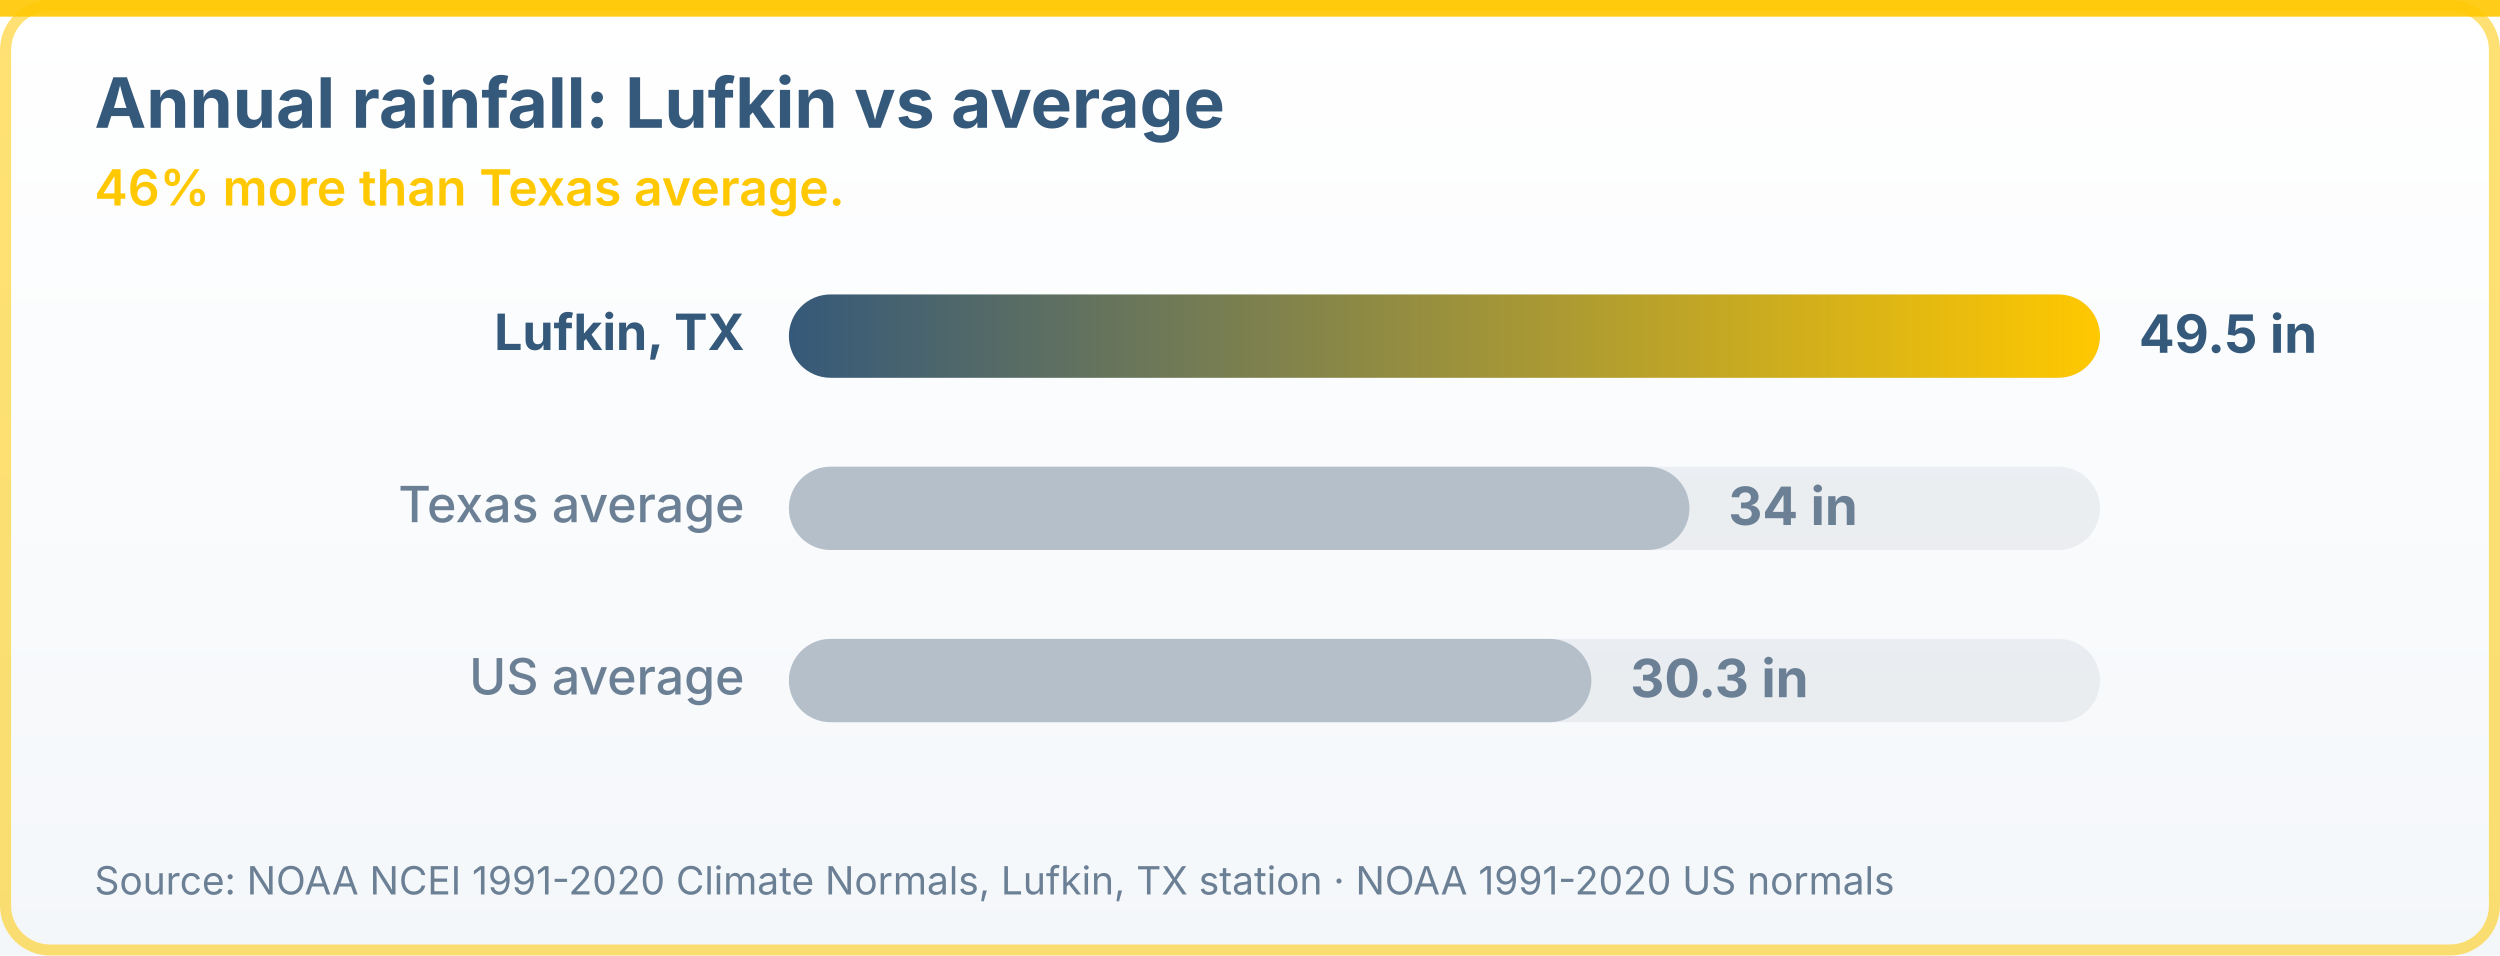
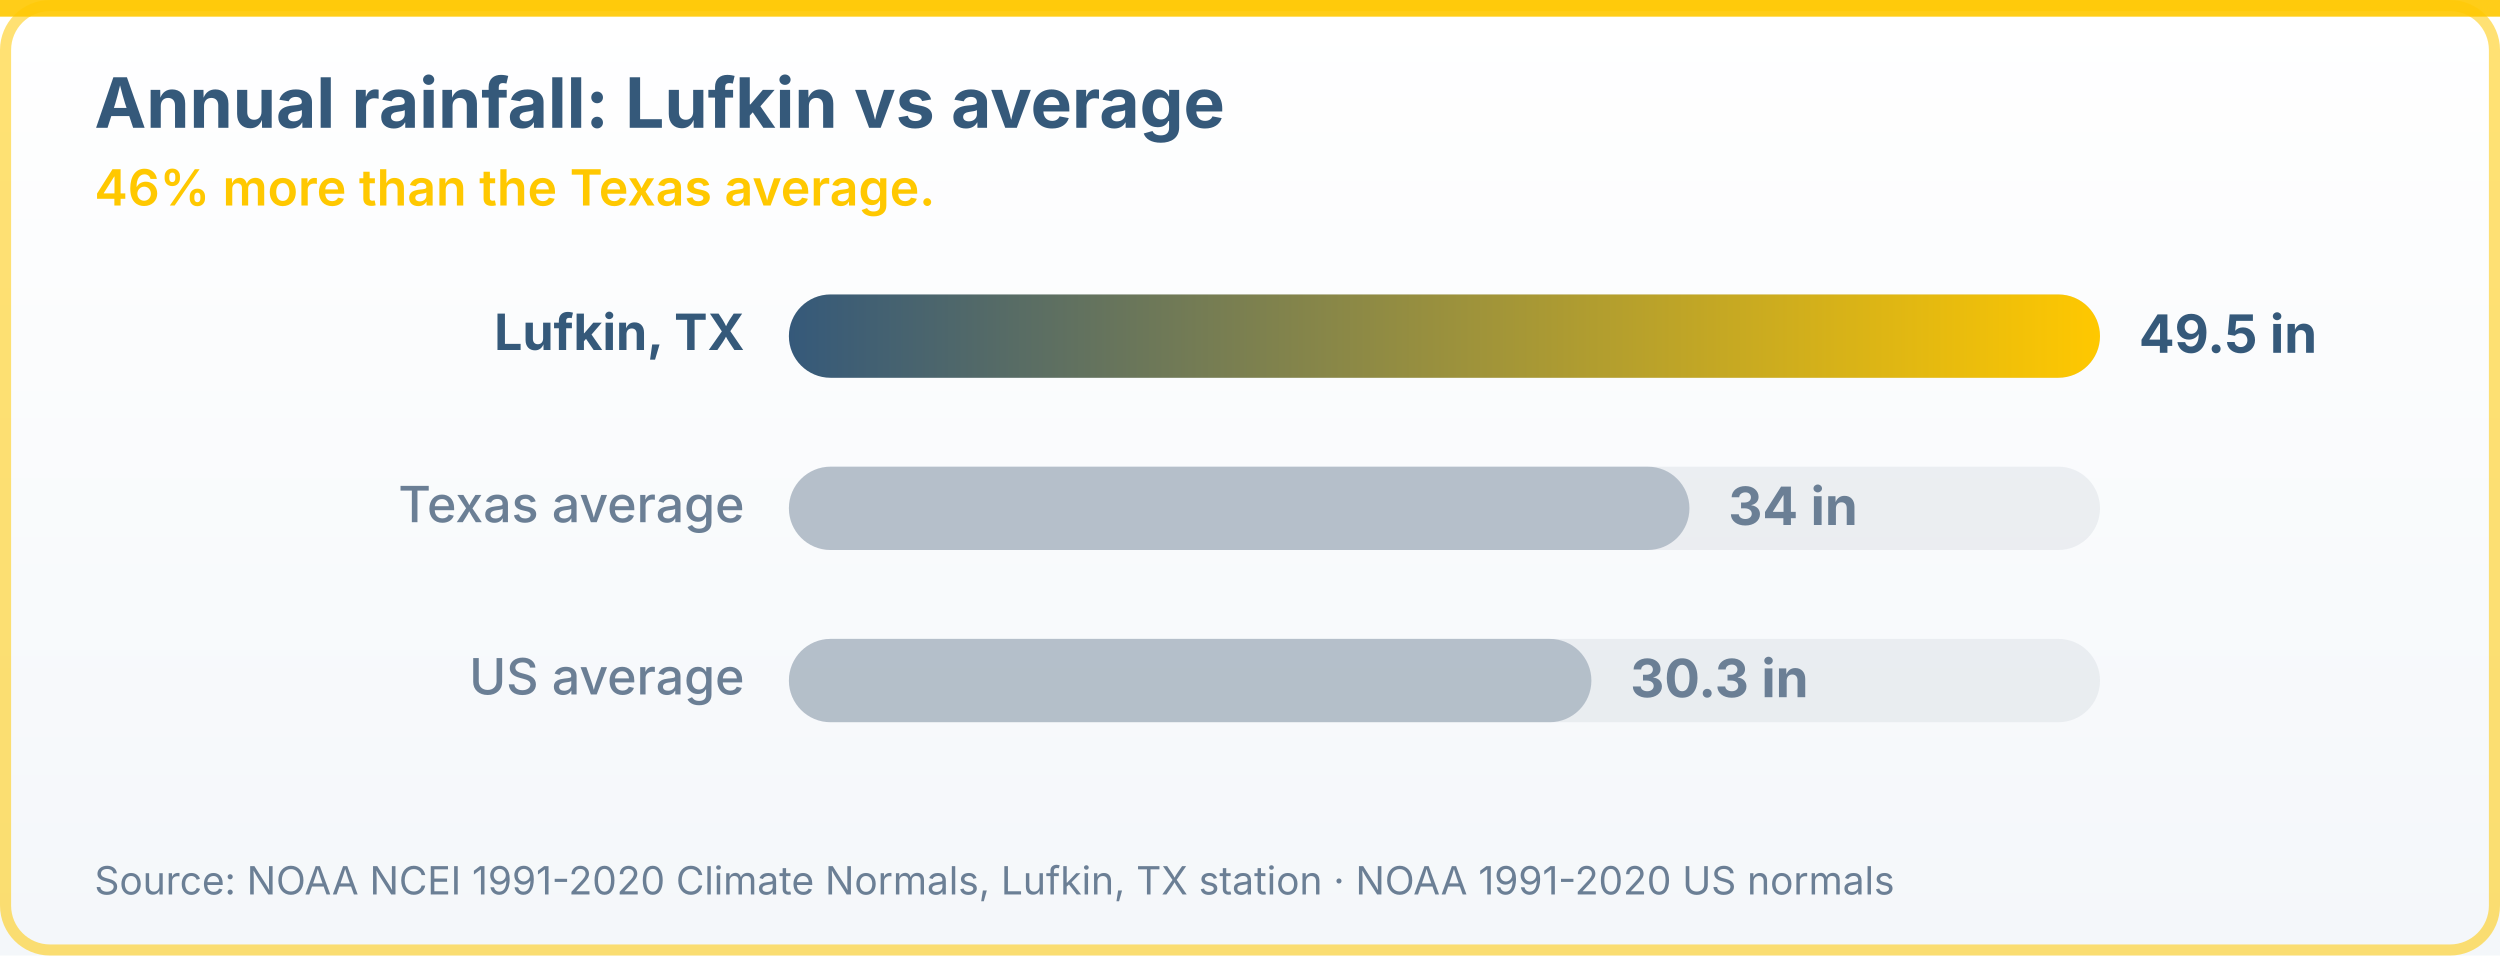
<svg xmlns="http://www.w3.org/2000/svg" viewBox="0 0 900 344" width="900" height="344" role="img">
  <defs>
    <linearGradient id="cbg2" x1="0" y1="0" x2="0" y2="1">
      <stop offset="0" stop-color="#ffffff" />
      <stop offset="1" stop-color="#f4f7fa" />
    </linearGradient>
    <linearGradient id="hbar" x1="0" y1="0" x2="1" y2="0">
      <stop offset="0" stop-color="#35597A" />
      <stop offset="1" stop-color="#FFC800" />
    </linearGradient>
  </defs>
  <rect width="900" height="344" fill="url(#cbg2)" />
  <rect x="0" y="0" width="900" height="6" fill="#FFC800" fill-opacity=".9" />
  <text x="34" y="46" font-family="system-ui,-apple-system,Segoe UI,sans-serif" font-size="25" font-weight="700" fill="#35597A">Annual rainfall: Lufkin vs average</text>
-   <text x="34" y="74" font-family="system-ui,-apple-system,Segoe UI,sans-serif" font-size="18" font-weight="600" fill="#FFC800">46% more than Texas average.</text>
+   <text x="34" y="74" font-family="system-ui,-apple-system,Segoe UI,sans-serif" font-size="18" font-weight="600" fill="#FFC800">46% more than the Texas average.</text>
  <text x="268" y="126" text-anchor="end" font-family="system-ui,-apple-system,Segoe UI,sans-serif" font-size="18" font-weight="700" fill="#35597A">Lufkin, TX</text>
  <rect x="284" y="106" width="472" height="30" rx="15" fill="#6b7f95" fill-opacity=".10" />
  <rect x="284" y="106" width="472" height="30" rx="15" fill="url(#hbar)" />
  <text x="770" y="127" font-family="system-ui,-apple-system,Segoe UI,sans-serif" font-size="19" font-weight="700" fill="#35597A">49.5 in</text>
  <text x="268" y="188" text-anchor="end" font-family="system-ui,-apple-system,Segoe UI,sans-serif" font-size="18" font-weight="500" fill="#6b7f95">Texas average</text>
  <rect x="284" y="168" width="472" height="30" rx="15" fill="#6b7f95" fill-opacity=".10" />
  <rect x="284" y="168" width="324.2" height="30" rx="15" fill="#6b7f95" fill-opacity=".42" />
  <text x="622.2" y="189" font-family="system-ui,-apple-system,Segoe UI,sans-serif" font-size="19" font-weight="700" fill="#6b7f95">34 in</text>
  <text x="268" y="250" text-anchor="end" font-family="system-ui,-apple-system,Segoe UI,sans-serif" font-size="18" font-weight="500" fill="#6b7f95">US average</text>
  <rect x="284" y="230" width="472" height="30" rx="15" fill="#6b7f95" fill-opacity=".10" />
  <rect x="284" y="230" width="288.9" height="30" rx="15" fill="#6b7f95" fill-opacity=".42" />
  <text x="586.9" y="251" font-family="system-ui,-apple-system,Segoe UI,sans-serif" font-size="19" font-weight="700" fill="#6b7f95">30.3 in</text>
  <text x="34" y="322" font-family="system-ui,-apple-system,Segoe UI,sans-serif" font-size="14" fill="#6b7f95">Source: NOAA NCEI 1991-2020 Climate Normals, Lufkin, TX station · NOAA 1991-2020 US normals</text>
  <rect x="2" y="2" width="896" height="340" rx="16" fill="none" stroke="#FFC800" stroke-opacity=".55" stroke-width="4" />
</svg>
